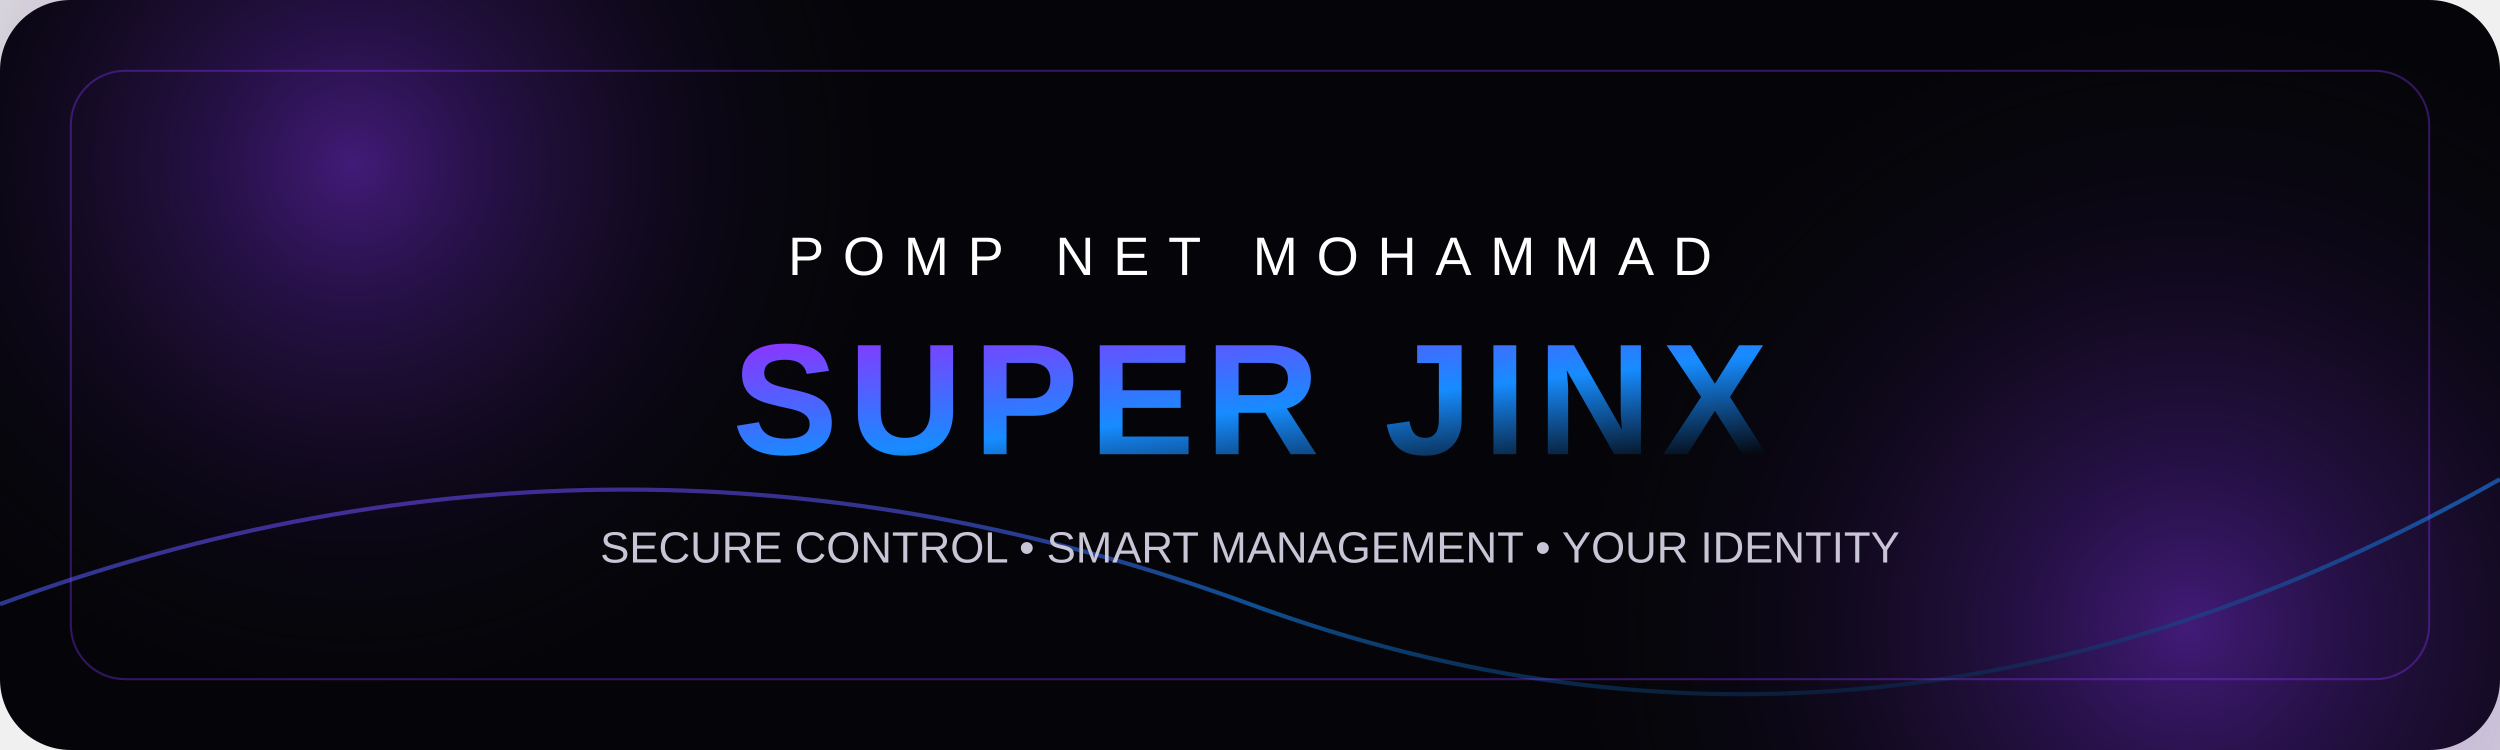
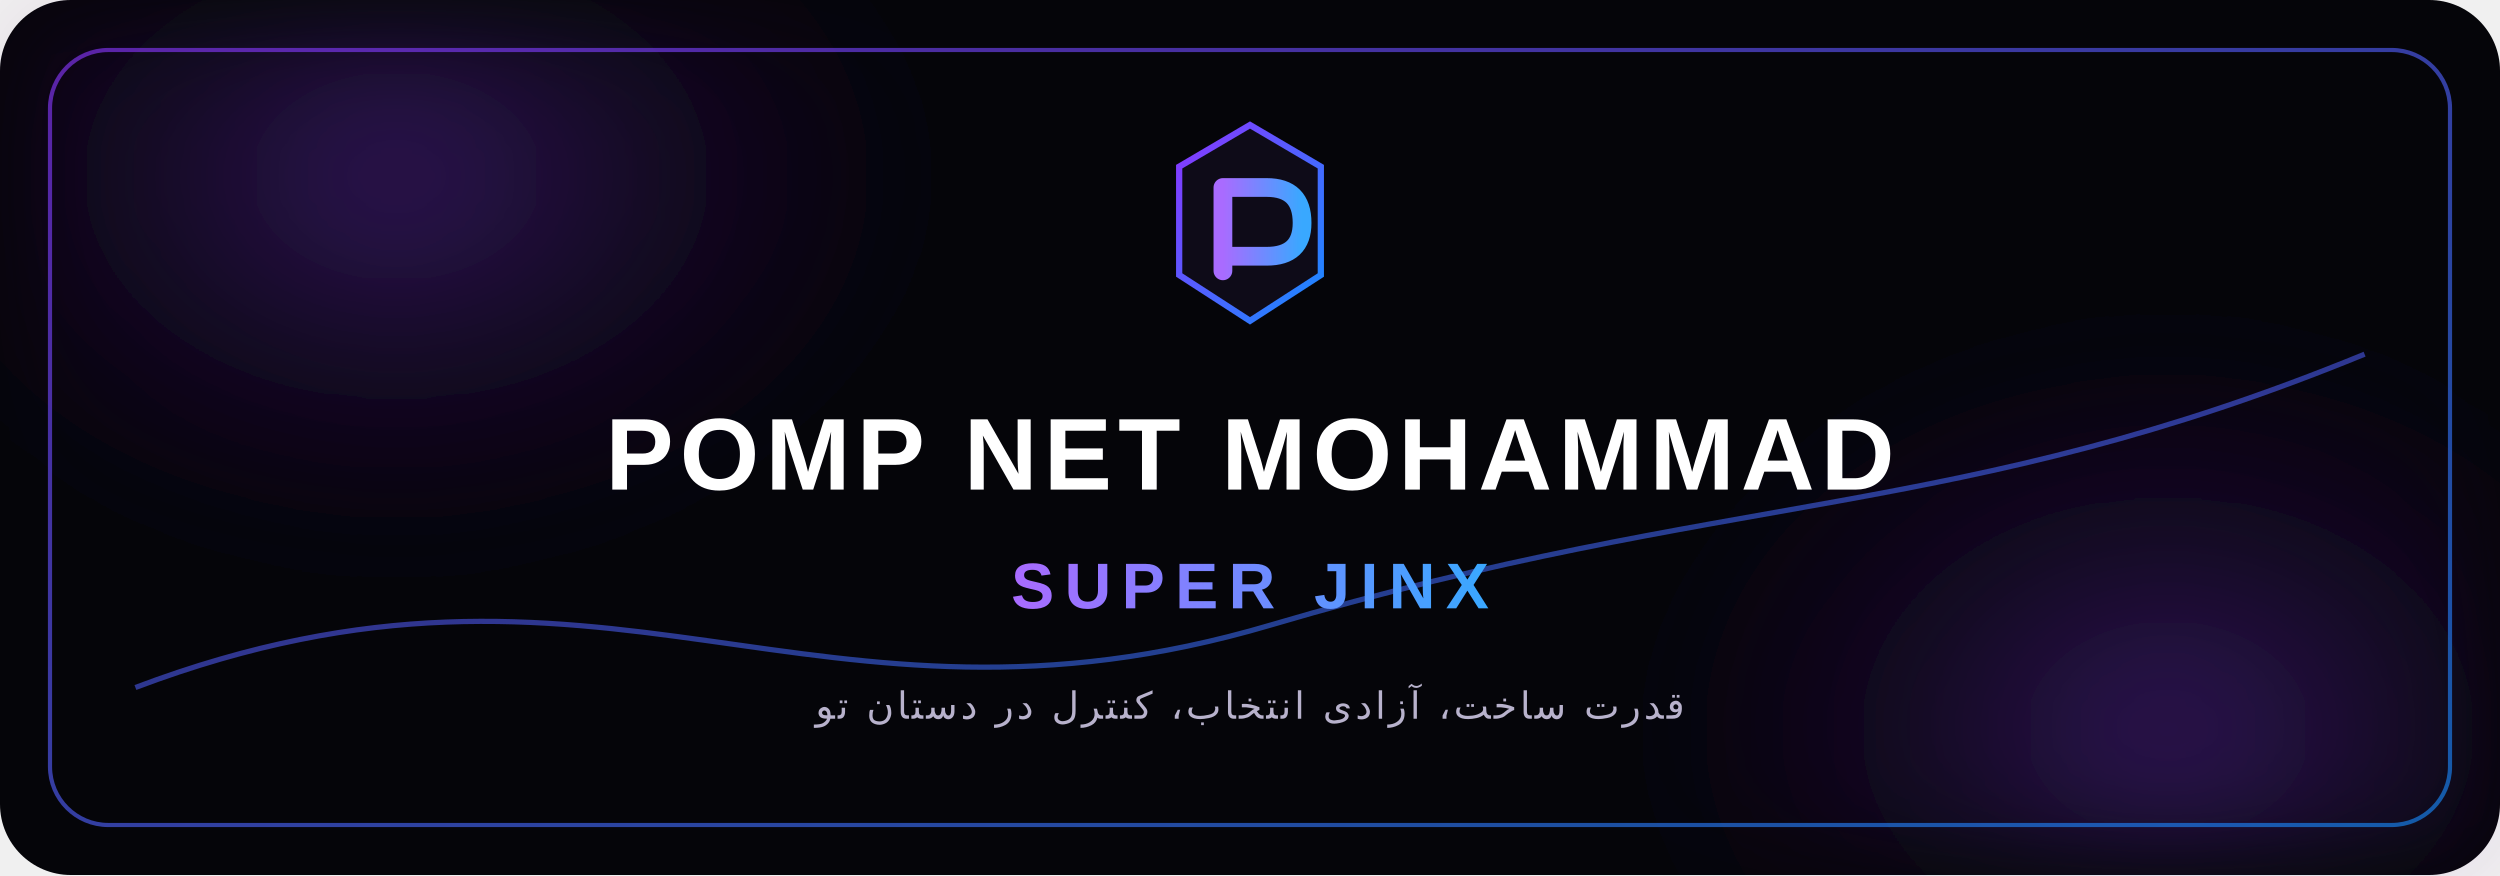
- <svg xmlns="http://www.w3.org/2000/svg" width="1200" height="360" viewBox="0 0 1200 360">
+ <svg xmlns="http://www.w3.org/2000/svg" width="1200" height="420" viewBox="0 0 1200 420" role="img" aria-labelledby="title desc">
  <defs>
-     <linearGradient id="g" x1="0" y1="0" x2="1" y2="1">
+     <linearGradient id="edge" x1="0" y1="0" x2="1" y2="1">
      <stop stop-color="#8B35FF" />
-       <stop offset=".55" stop-color="#168CFF" />
-       <stop offset="1" stop-color="#050509" />
+       <stop offset="1" stop-color="#168CFF" />
    </linearGradient>
-     <radialGradient id="r">
-       <stop stop-color="#8B35FF" stop-opacity=".45" />
+     <linearGradient id="word" x1="0" y1="0" x2="1" y2="0">
+       <stop stop-color="#A96BFF" />
+       <stop offset="1" stop-color="#39A8FF" />
+     </linearGradient>
+     <radialGradient id="glow">
+       <stop stop-color="#8B35FF" stop-opacity=".32" />
      <stop offset="1" stop-color="#050509" stop-opacity="0" />
    </radialGradient>
+     <filter id="soft">
+       <feGaussianBlur stdDeviation="28" />
+     </filter>
  </defs>
-   <rect width="1200" height="360" rx="34" fill="#050509" />
-   <circle cx="170" cy="80" r="260" fill="url(#r)" />
-   <circle cx="1050" cy="300" r="300" fill="url(#r)" />
-   <path d="M0 290 Q300 180 600 290 T1200 230" fill="none" stroke="url(#g)" stroke-width="2" opacity=".55" />
-   <rect x="34" y="34" width="1132" height="292" rx="26" fill="none" stroke="#8B35FF" stroke-opacity=".35" />
-   <text x="600" y="132" text-anchor="middle" fill="#fff" font-family="Arial,sans-serif" font-size="26" letter-spacing="9">POMP NET MOHAMMAD</text>
-   <text x="600" y="218" text-anchor="middle" fill="url(#g)" font-family="Arial,sans-serif" font-size="76" font-weight="800" letter-spacing="5">SUPER JINX</text>
-   <text x="600" y="270" text-anchor="middle" fill="#c9c5d6" font-family="Arial,sans-serif" font-size="21">SECURE CONTROL • SMART MANAGEMENT • YOUR IDENTITY</text>
+   <rect width="1200" height="420" rx="34" fill="#050509" />
+   <ellipse cx="190" cy="85" rx="310" ry="220" fill="url(#glow)" filter="url(#soft)" />
+   <ellipse cx="1040" cy="350" rx="300" ry="230" fill="url(#glow)" filter="url(#soft)" />
+   <rect x="24" y="24" width="1152" height="372" rx="28" fill="none" stroke="url(#edge)" stroke-opacity=".62" stroke-width="2" />
+   <path d="M65 330 C290 245 390 365 610 300 S940 250 1135 170" fill="none" stroke="url(#edge)" stroke-width="2.5" opacity=".55" />
+   <g transform="translate(600 112)">
+     <path d="M-34 -32 L0 -52 L34 -32 L34 20 L0 42 L-34 20 Z" fill="#0E0B18" stroke="url(#edge)" stroke-width="3" />
+     <path d="M-13 18 V-22 H8 Q25 -22 25 -5 Q25 11 8 11 H-13" fill="none" stroke="url(#word)" stroke-width="9" stroke-linecap="round" stroke-linejoin="round" />
+   </g>
+   <text x="600" y="235" text-anchor="middle" fill="#FFFFFF" font-family="Arial,sans-serif" font-size="49" font-weight="800" letter-spacing="3">POMP NET MOHAMMAD</text>
+   <text x="600" y="292" text-anchor="middle" fill="url(#word)" font-family="Arial,sans-serif" font-size="31" font-weight="700" letter-spacing="5">SUPER JINX</text>
+   <text x="600" y="345" text-anchor="middle" fill="#B8B2CC" font-family="Arial,sans-serif" font-size="18" letter-spacing="1.5">قدرت ساخت، آزادی انتخاب، کنترل در دستان تو</text>
</svg>
